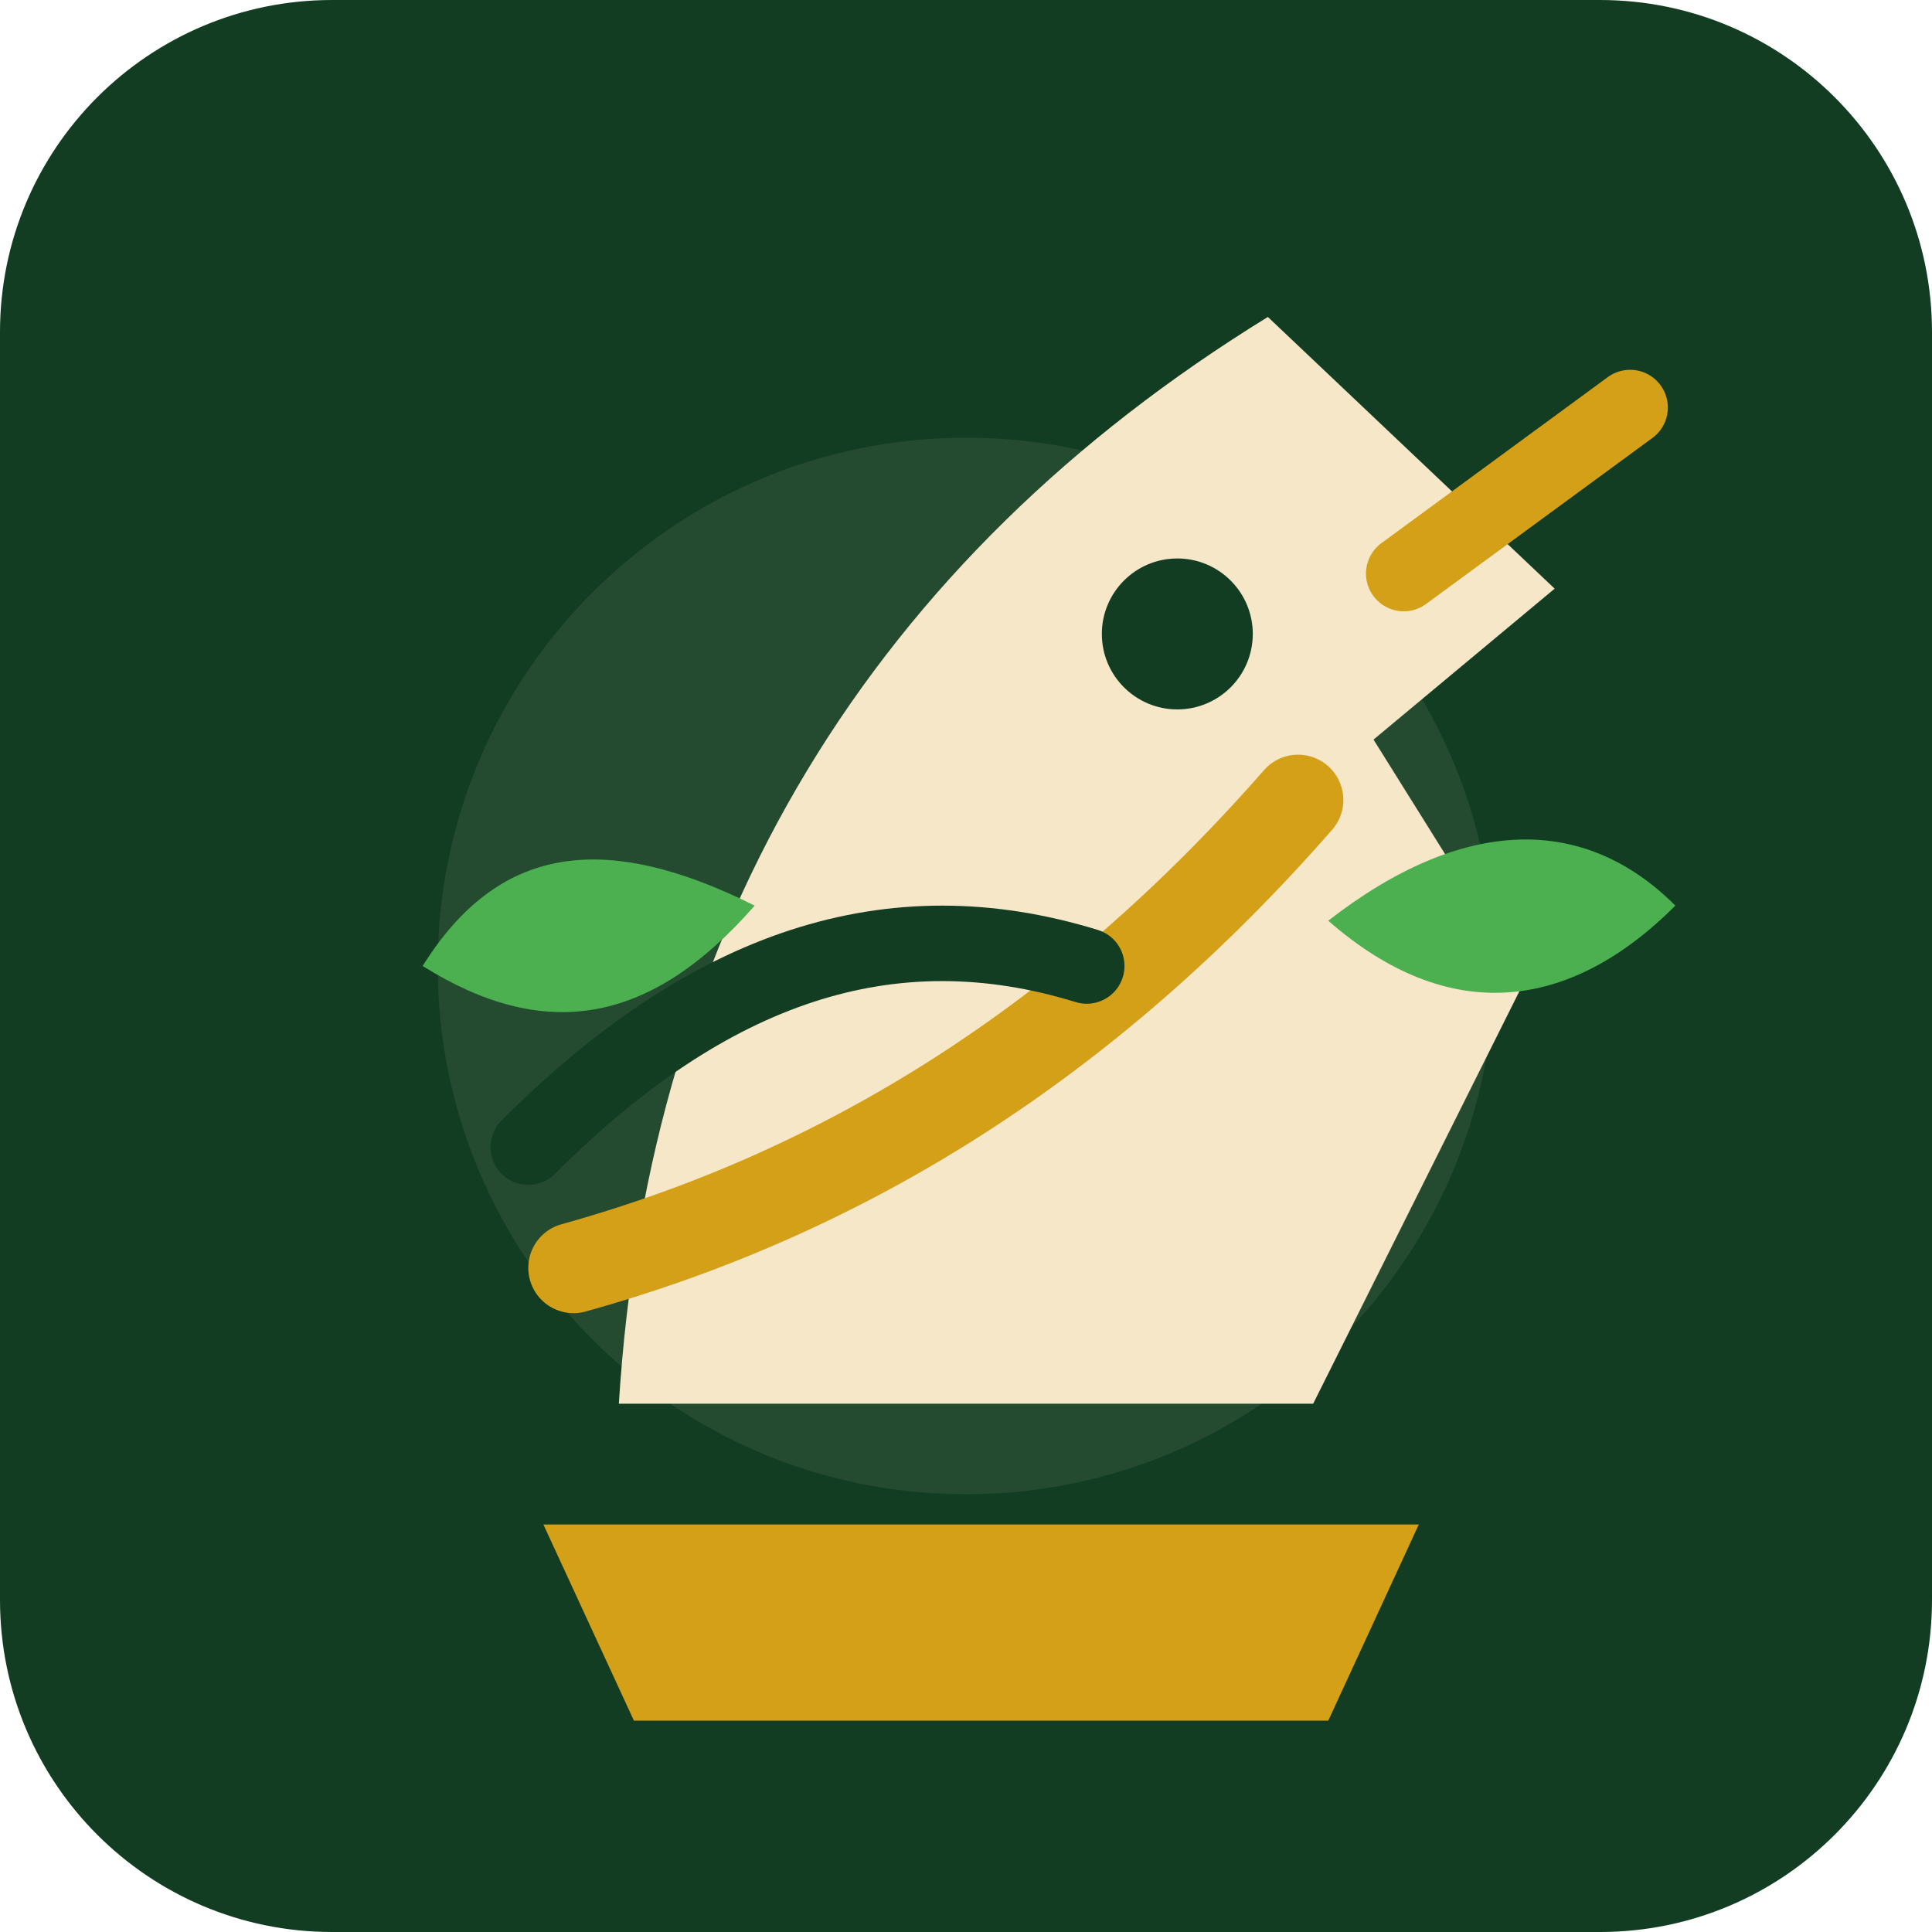
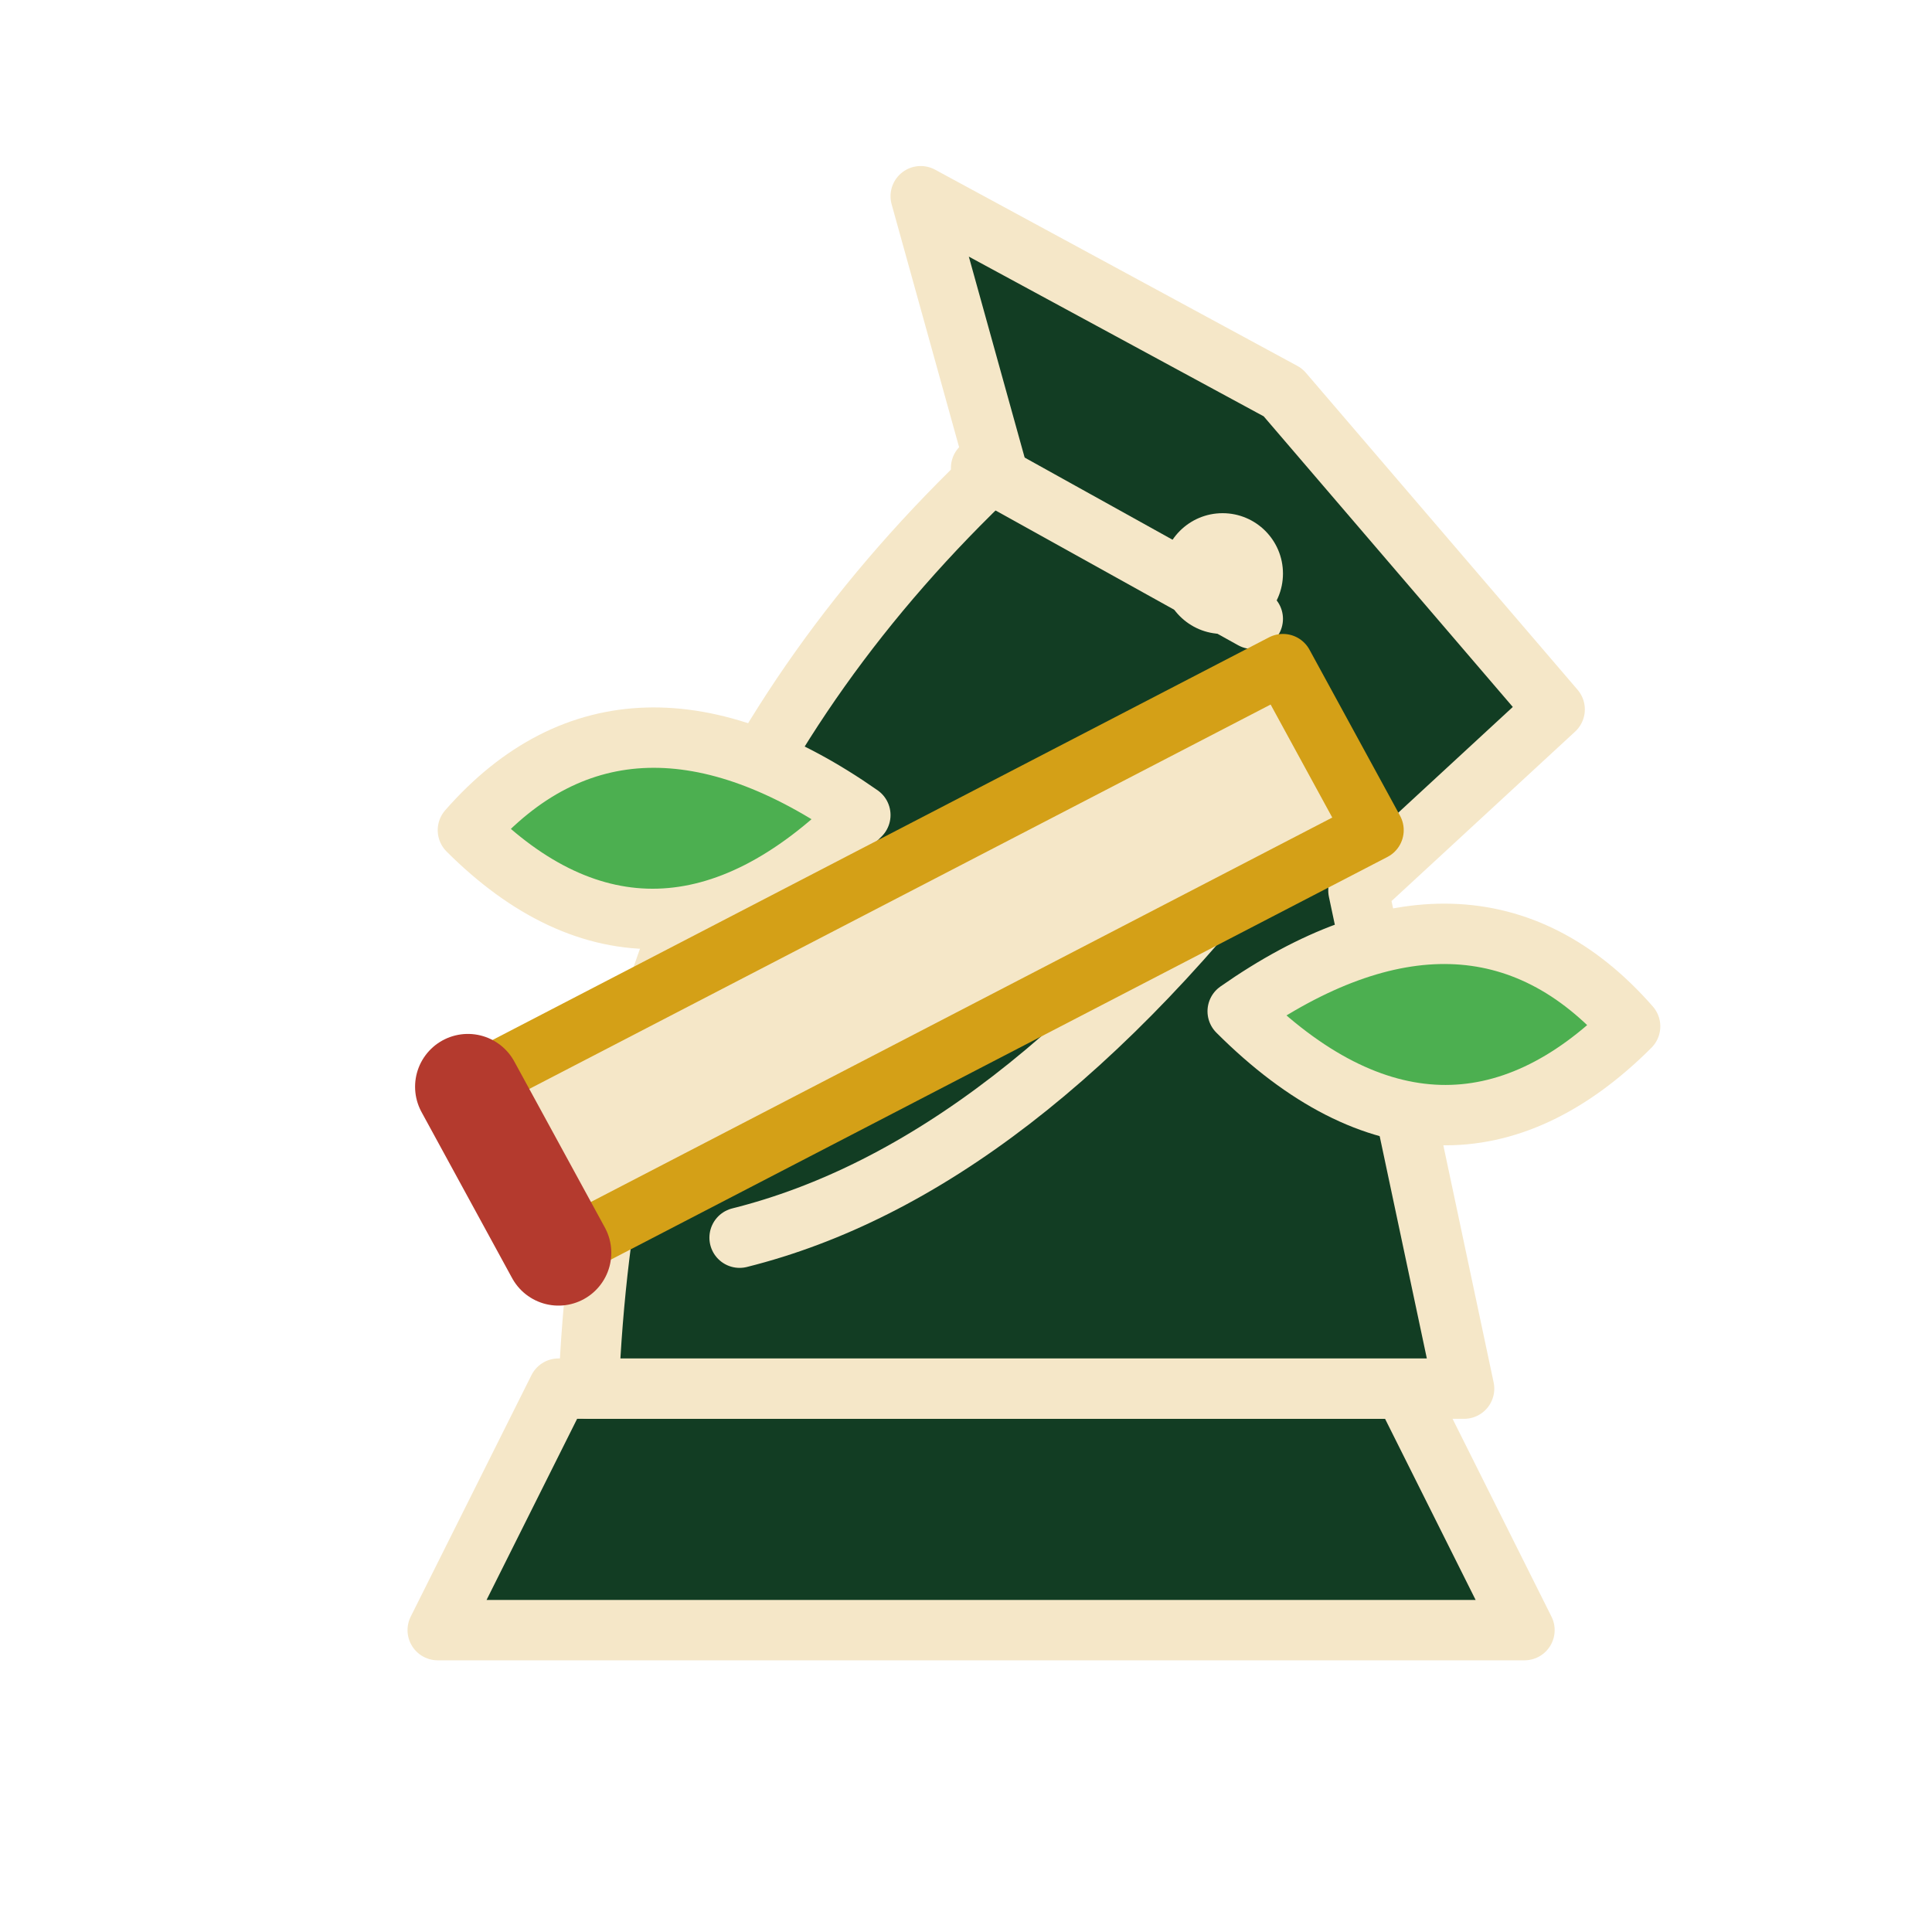
<svg xmlns="http://www.w3.org/2000/svg" viewBox="0 0 128 128">
-   <rect width="128" height="128" rx="22" fill="#123D23" />
-   <circle cx="64" cy="64" r="35" fill="#F5E7C8" opacity=".08" />
-   <path d="M36 101h58l-6 13H42l-6-13Z" fill="#D4A017" />
-   <path d="M41 93c2-32 17-56 43-72l19 18-12 10 10 16-14 28H41Z" fill="#F5E7C8" />
-   <circle cx="78" cy="42" r="5" fill="#123D23" />
-   <path d="M38 84c18-5 34-15 48-31" fill="none" stroke="#D4A017" stroke-width="6" stroke-linecap="round" />
-   <path d="M35 76c12-12 24-16 37-12" fill="none" stroke="#123D23" stroke-width="5" stroke-linecap="round" />
-   <path d="M50 60c-10-5-17-4-22 4 8 5 15 4 22-4Z" fill="#4CAF50" />
-   <path d="M88 61c9-7 17-7 23-1-7 7-15 8-23 1Z" fill="#4CAF50" />
-   <path d="M93 38 108 27" stroke="#D4A017" stroke-width="5" stroke-linecap="round" />
+   <g stroke="#F5E7C8" stroke-width="4" stroke-linecap="round" stroke-linejoin="round">
+     <path fill="#123D23" d="M29 108h72l-8-16H37z" />
+     <path fill="#123D23" d="M39 92c1-24 9-44 27-61l-5-18 24 13 18 21-13 12 7 33z" />
+     <path d="M49 82c12-3 24-12 36-28M65 31l18 10" fill="none" />
+     <circle cx="81" cy="38" r="4" fill="#F5E7C8" stroke="none" />
+     <path fill="#4CAF50" d="M57 54c-10-7-19-7-26 1 8 8 17 8 26-1zm25 13c10-7 19-7 26 1-8 8-17 8-26-1z" />
+     <path fill="#F5E7C8" d="M31 72l54-28 6 11-54 28z" stroke="#D4A017" />
+     <path d="M31 72l6 11" stroke="#B43A2E" stroke-width="7" />
+   </g>
</svg>
